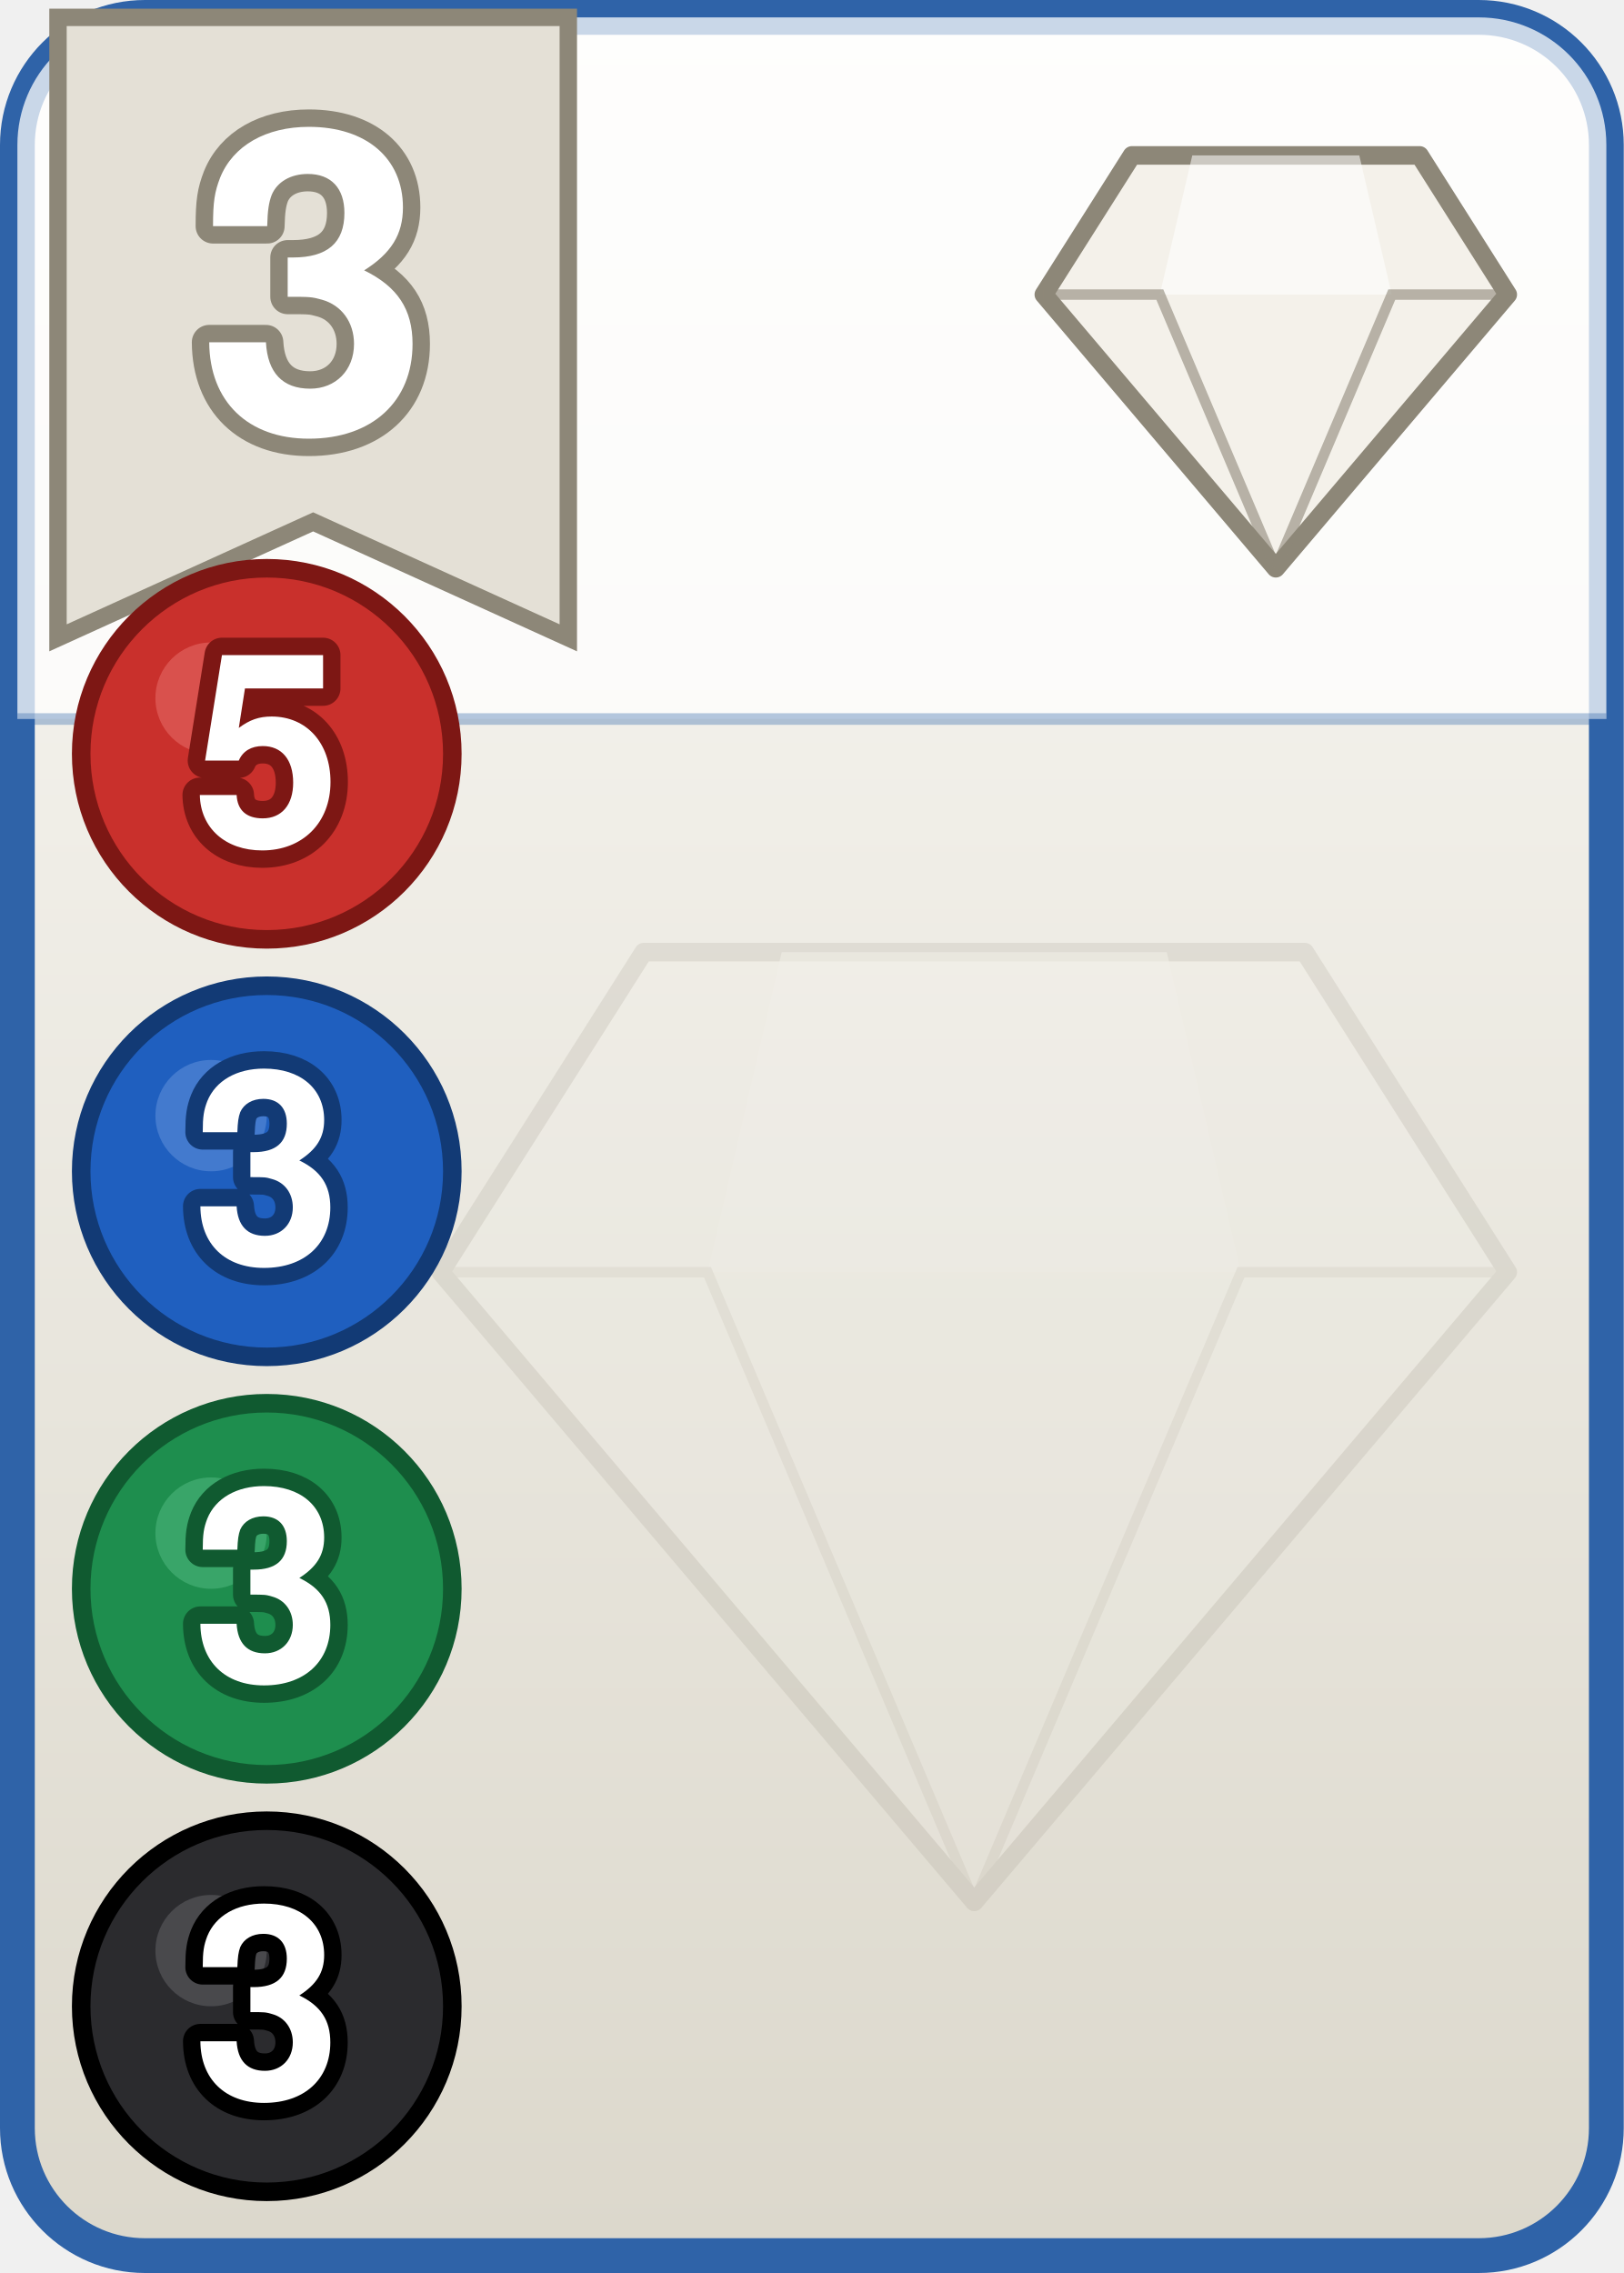
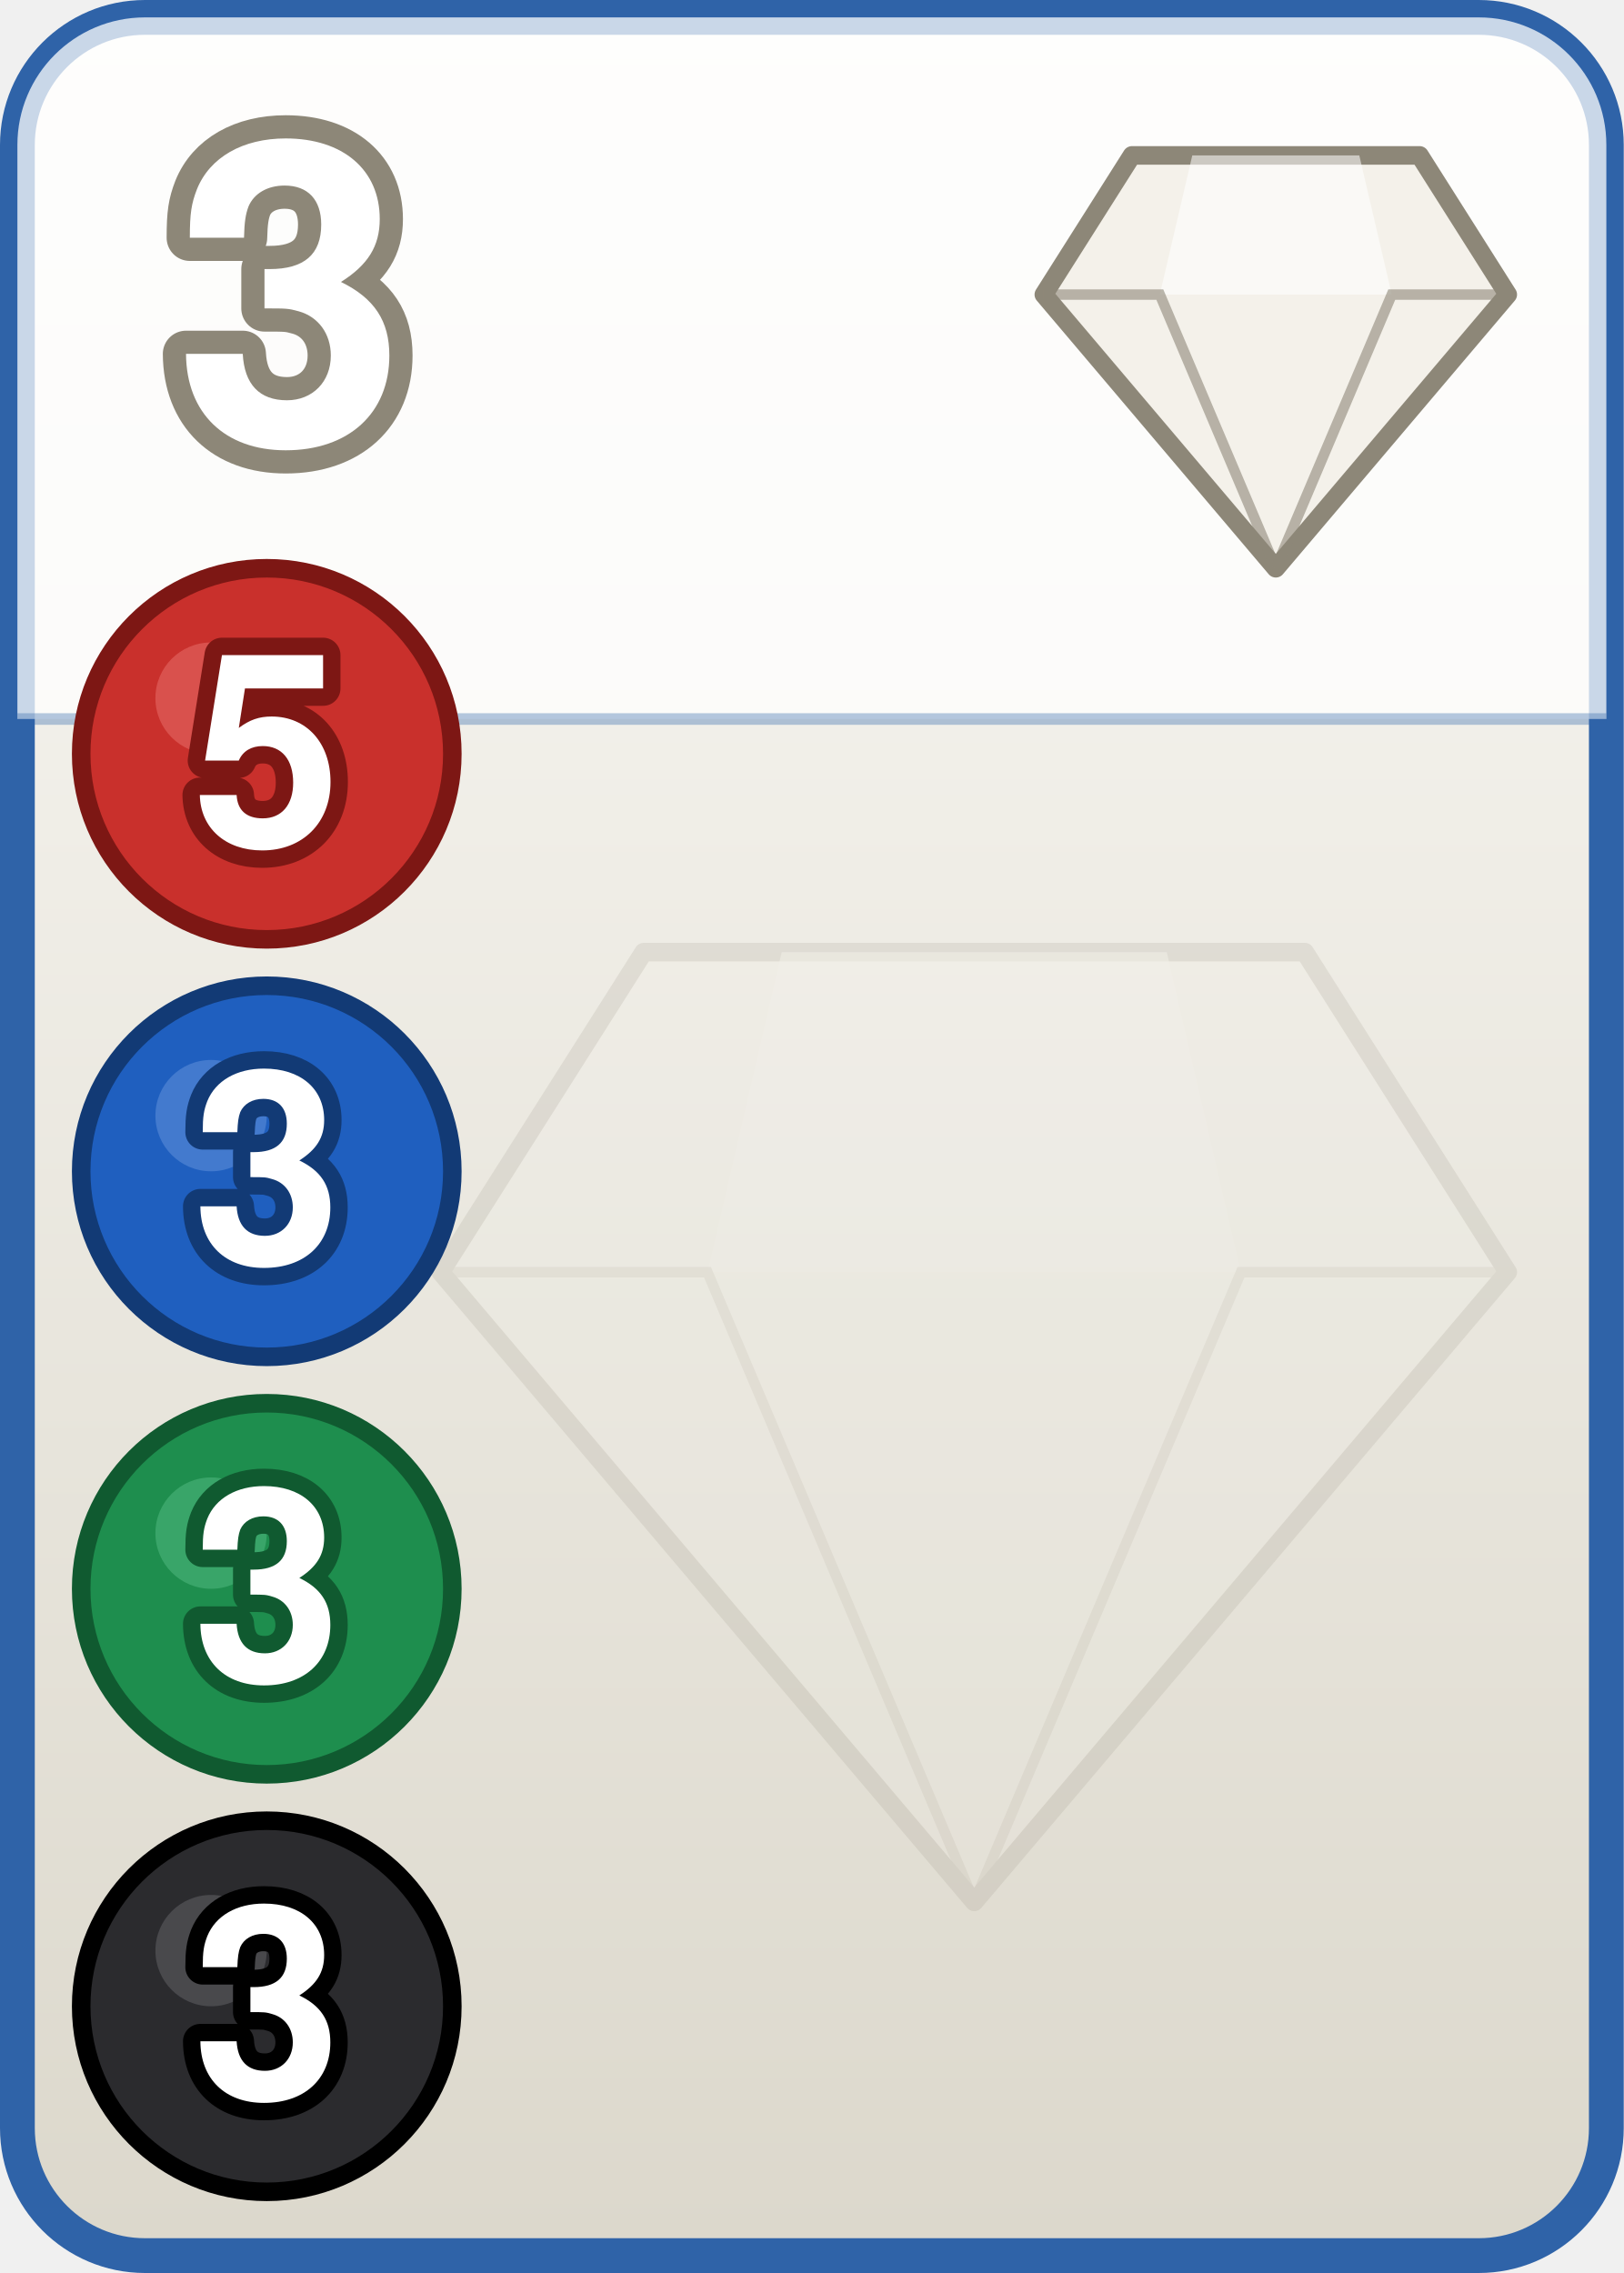
<svg xmlns="http://www.w3.org/2000/svg" width="140" height="196" viewBox="0 0 140 196" role="img" aria-label="レベル3 3点 ボーナス白 コスト青3・緑3・赤5・黒3">
  <defs>
    <linearGradient id="bgc82" x1="0" y1="0" x2="0" y2="1">
      <stop offset="0" stop-color="#FBFAF6" />
      <stop offset="1" stop-color="#DCD8CC" />
    </linearGradient>
  </defs>
  <rect x="1.5" y="1.5" width="137" height="193" rx="11" fill="url(#bgc82)" stroke="#2F63A8" stroke-width="3" />
  <g opacity="0.16">
    <polygon points="55.5,82.1 112.5,82.1 130.0,109.7 84.0,164.0 38.0,109.7" fill="#F4F1EA" stroke="#8D8778" stroke-width="1.6" stroke-linejoin="round" />
    <polygon points="67.4,82.1 100.6,82.1 107.0,109.7 61.0,109.7" fill="#FFFFFF" opacity="0.55" />
    <polyline points="38.0,109.7 61.0,109.7 84.0,164.0" fill="none" stroke="#8D8778" stroke-width="0.9" opacity="0.6" />
    <polyline points="130.0,109.7 107.0,109.7 84.0,164.0" fill="none" stroke="#8D8778" stroke-width="0.9" opacity="0.6" />
  </g>
  <path d="M1.5,62 V12.5 A11,11 0 0 1 12.5,1.5 H127.5 A11,11 0 0 1 138.5,12.5 V62 Z" fill="#FFFFFF" opacity="0.74" />
  <line x1="1.5" y1="62" x2="138.5" y2="62" stroke="#2F63A8" stroke-width="1" opacity="0.35" />
  <polygon points="97.6,13.4 122.4,13.4 130.0,25.4 110.0,49.0 90.0,25.4" fill="#F4F1EA" stroke="#8D8778" stroke-width="1.6" stroke-linejoin="round" />
  <polygon points="102.8,13.4 117.2,13.4 120.0,25.4 100.0,25.4" fill="#FFFFFF" opacity="0.55" />
  <polyline points="90.0,25.4 100.0,25.4 110.0,49.0" fill="none" stroke="#8D8778" stroke-width="0.9" opacity="0.6" />
  <polyline points="130.0,25.4 120.0,25.4 110.0,49.0" fill="none" stroke="#8D8778" stroke-width="0.9" opacity="0.6" />
-   <path d="M5,1.5 H49 V55 L27,45 L5,55 Z" fill="#E4E0D6" stroke="#8D8778" stroke-width="1.5" />
-   <text x="27" y="37" text-anchor="middle" font-size="36" font-weight="800" fill="#FFFFFF" stroke="#8D8778" stroke-width="3" paint-order="stroke" stroke-linejoin="round" font-family="'Helvetica Neue', Helvetica, Arial, sans-serif">3</text>
+   <text x="25" y="38" text-anchor="middle" font-size="36" font-weight="800" fill="#FFFFFF" stroke="#8D8778" stroke-width="4" paint-order="stroke" stroke-linejoin="round" font-family="'Helvetica Neue', Helvetica, Arial, sans-serif">3</text>
  <circle cx="23" cy="65" r="16" fill="#C9302C" stroke="#7D1714" stroke-width="1.6" />
  <circle cx="18.2" cy="60.2" r="4.8" fill="#EE7A76" opacity="0.45" />
  <text x="23" y="72.8" text-anchor="middle" font-size="23" font-weight="800" fill="#FFFFFF" stroke="#7D1714" stroke-width="3" paint-order="stroke" stroke-linejoin="round" font-family="'Helvetica Neue', Helvetica, Arial, sans-serif">5</text>
  <circle cx="23" cy="101" r="16" fill="#1F5FBF" stroke="#123A75" stroke-width="1.6" />
  <circle cx="18.2" cy="96.2" r="4.8" fill="#6E9BE0" opacity="0.45" />
  <text x="23" y="108.8" text-anchor="middle" font-size="23" font-weight="800" fill="#FFFFFF" stroke="#123A75" stroke-width="3" paint-order="stroke" stroke-linejoin="round" font-family="'Helvetica Neue', Helvetica, Arial, sans-serif">3</text>
  <circle cx="23" cy="137" r="16" fill="#1E8E4E" stroke="#105A30" stroke-width="1.6" />
  <circle cx="18.2" cy="132.2" r="4.8" fill="#5CC189" opacity="0.45" />
  <text x="23" y="144.8" text-anchor="middle" font-size="23" font-weight="800" fill="#FFFFFF" stroke="#105A30" stroke-width="3" paint-order="stroke" stroke-linejoin="round" font-family="'Helvetica Neue', Helvetica, Arial, sans-serif">3</text>
  <circle cx="23" cy="173" r="16" fill="#2B2B2E" stroke="#000000" stroke-width="1.6" />
  <circle cx="18.2" cy="168.2" r="4.8" fill="#6C6C72" opacity="0.45" />
  <text x="23" y="180.8" text-anchor="middle" font-size="23" font-weight="800" fill="#FFFFFF" stroke="#000000" stroke-width="3" paint-order="stroke" stroke-linejoin="round" font-family="'Helvetica Neue', Helvetica, Arial, sans-serif">3</text>
</svg>
